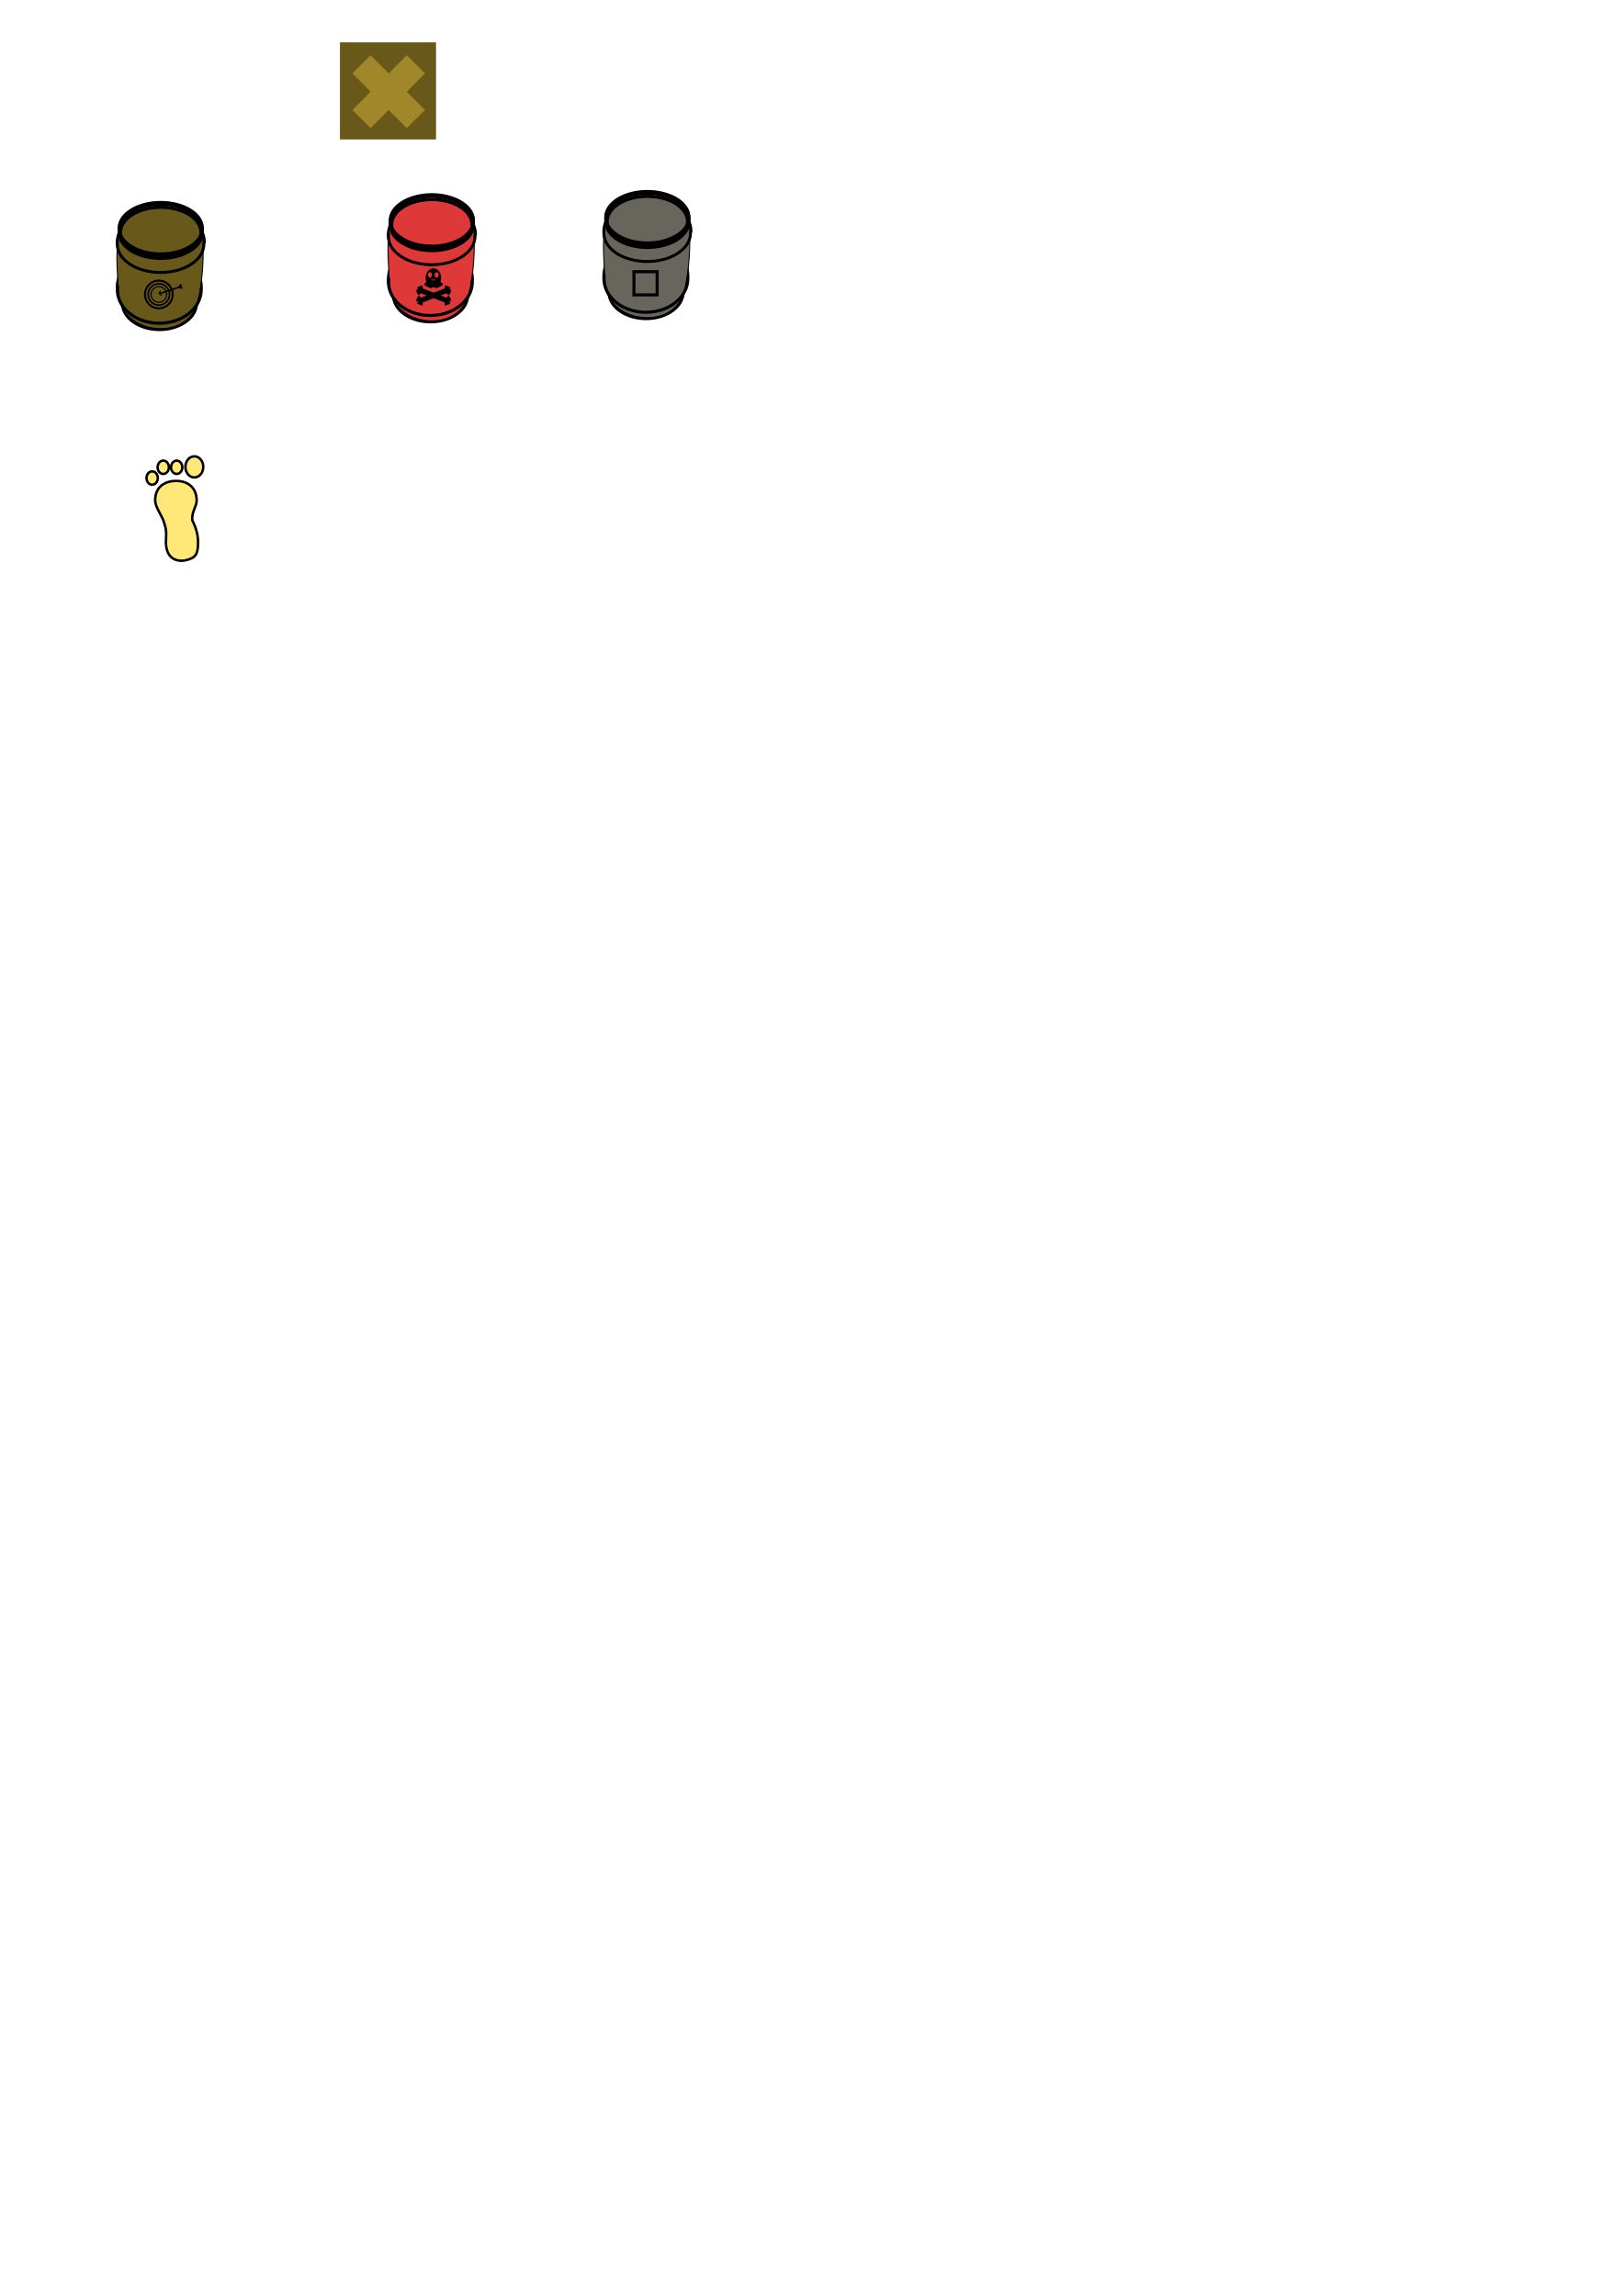
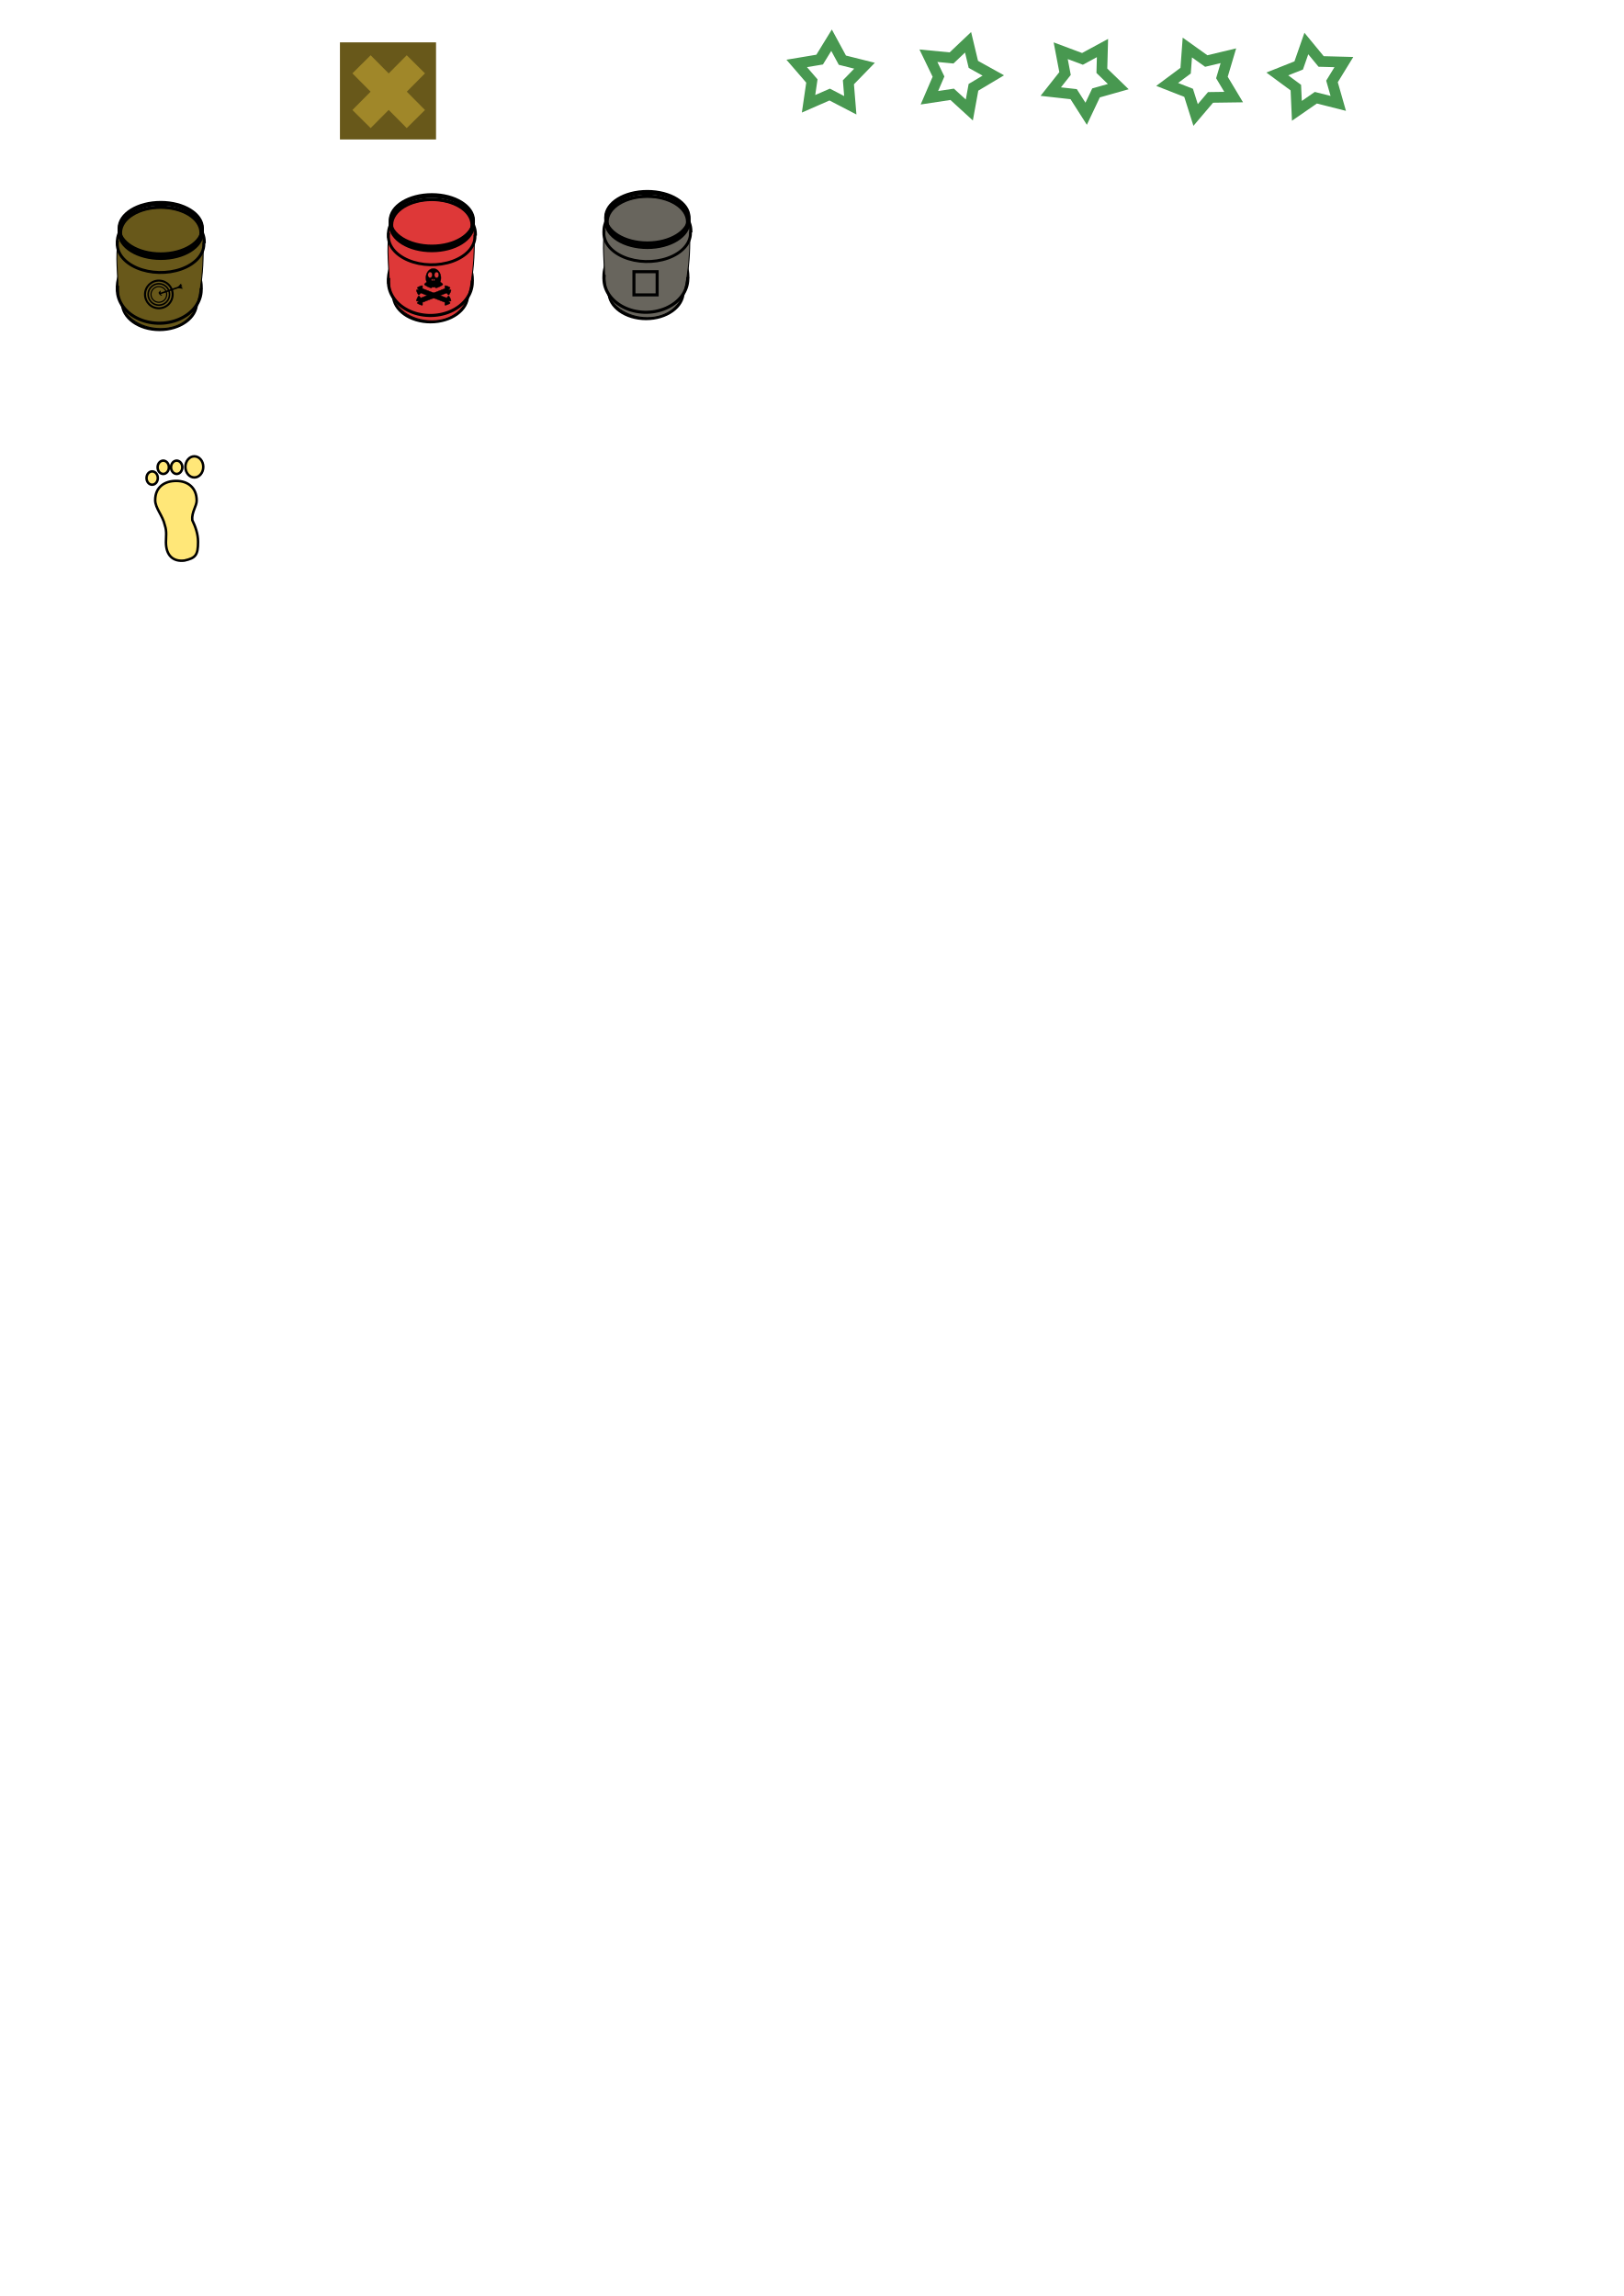
<svg xmlns="http://www.w3.org/2000/svg" width="210mm" height="297mm" viewBox="0 0 210 297" version="1.1" id="svg12677">
  <defs id="defs12671" />
  <g id="layer1">
    <path style="font-variation-settings:normal;opacity:1;vector-effect:none;fill:none;fill-opacity:1;stroke:#000000;stroke-width:0.391;stroke-linecap:square;stroke-linejoin:miter;stroke-miterlimit:4;stroke-dasharray:none;stroke-dashoffset:0;stroke-opacity:1;stop-color:#000000;stop-opacity:1" id="path13321" d="m 26.421,-31.28 a 5.621,3.983 0 0 1 -2.933,3.498 5.621,3.983 0 0 1 -5.738,-0.152 5.621,3.983 0 0 1 -2.555,-3.644" transform="scale(1,-1)" />
    <path style="font-variation-settings:normal;opacity:1;vector-effect:none;fill:none;fill-opacity:1;stroke:#000000;stroke-width:0.417;stroke-linecap:square;stroke-linejoin:miter;stroke-miterlimit:4;stroke-dasharray:none;stroke-dashoffset:0;stroke-opacity:1;stop-color:#000000;stop-opacity:1" id="path13319" d="m 26.016,-37.141 a 5.415,4.71 0 0 1 -2.825,4.136 5.415,4.71 0 0 1 -5.528,-0.18 5.415,4.71 0 0 1 -2.461,-4.309" transform="scale(1,-1)" />
    <ellipse style="font-variation-settings:normal;opacity:1;vector-effect:none;fill:none;fill-opacity:1;stroke:#000000;stroke-width:0.387;stroke-linecap:butt;stroke-linejoin:miter;stroke-miterlimit:4;stroke-dasharray:none;stroke-dashoffset:0;stroke-opacity:1;stop-color:#000000;stop-opacity:1" id="path13298" cx="20.622" cy="39.198" rx="4.803" ry="3.441" />
    <path id="path13240" style="font-variation-settings:normal;opacity:1;vector-effect:none;fill:#68581a;fill-opacity:1;stroke:#000000;stroke-width:0.126;stroke-linecap:butt;stroke-linejoin:miter;stroke-miterlimit:4;stroke-dasharray:none;stroke-dashoffset:0;stroke-opacity:1;stop-color:#000000;stop-opacity:1" d="m 18.806,29.964 -0.005,0.033 -3.177,0.026 H 15.387 c 0,0 -0.365,2.135 -0.247,4.328 0.109,2.02 0.146,3.961 0.306,4.268 0.328,2.218 2.622,3.886 5.344,3.886 2.688,-2.34e-4 4.494,-1.628 4.862,-3.813 0.069,-0.129 0.46,-2.215 0.575,-4.341 0.119,-2.194 -0.009,-4.328 -0.009,-4.328 h -0.237 l -3.177,-0.026 -0.005,-0.033 -1.996,0.017 z" />
    <ellipse style="fill:#000000;fill-opacity:1;stroke:#000000;stroke-width:0.032;stroke-miterlimit:4;stroke-dasharray:none;stroke-opacity:1;stop-color:#000000" id="ellipse13242" cx="20.79" cy="30.104" rx="5.383" ry="3.329" />
    <ellipse style="font-variation-settings:normal;opacity:1;vector-effect:none;fill:#68581a;fill-opacity:1;stroke:none;stroke-width:0.142;stroke-linecap:butt;stroke-linejoin:miter;stroke-miterlimit:4;stroke-dasharray:none;stroke-dashoffset:0;stroke-opacity:1;stop-color:#000000;stop-opacity:1" id="ellipse13267" cx="20.79" cy="30.104" rx="5" ry="3.092" />
    <ellipse style="fill:none;fill-opacity:1;stroke:#000000;stroke-width:0.387;stroke-miterlimit:4;stroke-dasharray:none;stroke-opacity:1;stop-color:#000000" id="ellipse13292" cx="20.79" cy="30.104" rx="5.383" ry="3.329" />
    <ellipse style="fill:none;fill-opacity:1;stroke:#000000;stroke-width:0.387;stroke-miterlimit:4;stroke-dasharray:none;stroke-opacity:1;stop-color:#000000" id="ellipse13294" cx="20.79" cy="29.749" rx="5.383" ry="3.329" />
    <ellipse style="fill:none;fill-opacity:1;stroke:#000000;stroke-width:0.387;stroke-miterlimit:4;stroke-dasharray:none;stroke-opacity:1;stop-color:#000000" id="ellipse13296" cx="20.79" cy="29.512" rx="5.383" ry="3.329" />
    <path style="font-variation-settings:normal;opacity:1;vector-effect:none;fill:none;fill-opacity:1;stroke:#000000;stroke-width:0.4;stroke-linecap:square;stroke-linejoin:miter;stroke-miterlimit:4;stroke-dasharray:none;stroke-dashoffset:0;stroke-opacity:1;stop-color:#000000;stop-opacity:1" id="path13317" d="m 26.022,37.485 a 5.421,4.327 0 0 1 -2.828,3.8 5.421,4.327 0 0 1 -5.534,-0.166 5.421,4.327 0 0 1 -2.464,-3.958" />
    <path style="font-variation-settings:normal;opacity:1;vector-effect:none;fill:none;fill-opacity:1;stroke:#000000;stroke-width:0.375;stroke-linecap:square;stroke-linejoin:miter;stroke-miterlimit:4;stroke-dasharray:none;stroke-dashoffset:0;stroke-opacity:1;stop-color:#000000;stop-opacity:1" id="path13323" d="m 26.37,31.58 a 5.602,3.67 0 0 1 -2.923,3.223 5.602,3.67 0 0 1 -5.718,-0.14 5.602,3.67 0 0 1 -2.546,-3.357" />
    <g id="g4672" transform="matrix(0.07490912,0,0,0.07490912,0.6633244,40.22817)">
      <g id="g4495-4" transform="translate(-0.5159247,-20.10833)">
        <circle style="font-variation-settings:normal;opacity:1;vector-effect:none;fill:#000000;fill-opacity:1;stroke:none;stroke-width:0.506;stroke-linecap:butt;stroke-linejoin:miter;stroke-miterlimit:4;stroke-dasharray:none;stroke-dashoffset:0;stroke-opacity:1;stop-color:#000000;stop-opacity:1" id="path4417-0" cx="265.906" cy="-8.467" r="25.628" />
        <circle style="font-variation-settings:normal;opacity:1;vector-effect:none;fill:#68581a;fill-opacity:1;stroke:none;stroke-width:0.438;stroke-linecap:butt;stroke-linejoin:miter;stroke-miterlimit:4;stroke-dasharray:none;stroke-dashoffset:0;stroke-opacity:1;stop-color:#000000;stop-opacity:1" id="circle4419-4" cx="265.906" cy="-8.467" r="22.189" />
        <circle style="font-variation-settings:normal;opacity:1;vector-effect:none;fill:#000000;fill-opacity:1;stroke:none;stroke-width:0.391;stroke-linecap:butt;stroke-linejoin:miter;stroke-miterlimit:4;stroke-dasharray:none;stroke-dashoffset:0;stroke-opacity:1;stop-color:#000000;stop-opacity:1" id="circle4421-6" cx="265.906" cy="-8.467" r="19.808" />
        <circle style="font-variation-settings:normal;opacity:1;vector-effect:none;fill:#68581a;fill-opacity:1;stroke:none;stroke-width:0.438;stroke-linecap:butt;stroke-linejoin:miter;stroke-miterlimit:4;stroke-dasharray:none;stroke-dashoffset:0;stroke-opacity:1;stop-color:#000000;stop-opacity:1" id="circle4423-7" cx="265.906" cy="-8.467" r="17.149" />
        <circle style="font-variation-settings:normal;opacity:1;vector-effect:none;fill:#000000;fill-opacity:1;stroke:none;stroke-width:0.287;stroke-linecap:butt;stroke-linejoin:miter;stroke-miterlimit:4;stroke-dasharray:none;stroke-dashoffset:0;stroke-opacity:1;stop-color:#000000;stop-opacity:1" id="circle4425-5" cx="265.906" cy="-8.467" r="14.516" />
        <circle style="font-variation-settings:normal;opacity:1;vector-effect:none;fill:#68581a;fill-opacity:1;stroke:none;stroke-width:0.438;stroke-linecap:butt;stroke-linejoin:miter;stroke-miterlimit:4;stroke-dasharray:none;stroke-dashoffset:0;stroke-opacity:1;stop-color:#000000;stop-opacity:1" id="circle4427-6" cx="265.906" cy="-8.467" r="12.568" />
      </g>
      <g id="g4487-1" transform="matrix(0.4103806,-0.1394762,0.1394762,0.4103806,150.7078,-13.33227)">
        <rect style="font-variation-settings:normal;opacity:1;vector-effect:none;fill:#000000;fill-opacity:1;stroke:none;stroke-width:0.35;stroke-linecap:butt;stroke-linejoin:miter;stroke-miterlimit:4;stroke-dasharray:none;stroke-dashoffset:0;stroke-opacity:1;stop-color:#000000;stop-opacity:1" id="rect4436-3" width="82.88" height="6.174" x="265.105" y="47.146" rx="0" ry="0" />
        <path id="path4434-61" style="fill:#000000;fill-opacity:1;stroke:none;stroke-width:0.265px;stroke-linecap:butt;stroke-linejoin:miter;stroke-opacity:1" d="m 273.579,39.158 -19.38,10.528 -2.052,0.501 0.564,0.306 -0.564,0.306 2.052,0.501 19.38,10.528 -3.7,-6.694 c -0.215,-0.509 -0.484,-4.641 -0.484,-4.641 l 0.484,-4.641 z" />
        <path id="rect4438-5" style="font-variation-settings:normal;opacity:1;vector-effect:none;fill:#000000;fill-opacity:1;stroke:none;stroke-width:1.323;stroke-linecap:butt;stroke-linejoin:miter;stroke-miterlimit:4;stroke-dasharray:none;stroke-dashoffset:0;stroke-opacity:1;stop-color:#000000;stop-opacity:1" d="m 1034,148 -73.246,39.789 -7.754,1.895 2.133,1.158 -0.141,0.076 h 63.201 c -2e-4,-0.002 -0.01,-0.076 -0.01,-0.076 l 1.83,-17.541 z" transform="scale(0.2645833)" />
        <path id="path4429-0" style="font-variation-settings:normal;opacity:1;vector-effect:none;fill:#000000;fill-opacity:1;stroke:none;stroke-width:0.265px;stroke-linecap:butt;stroke-linejoin:miter;stroke-miterlimit:4;stroke-dasharray:none;stroke-dashoffset:0;stroke-opacity:1;stop-color:#000000;stop-opacity:1" d="m 360.098,39.423 -19.38,10.528 -2.052,0.501 0.564,0.306 -0.564,0.306 2.052,0.501 19.38,10.528 -3.7,-6.694 6.081,1.486 -6.565,-6.127 6.565,-6.127 -6.081,1.486 z" />
        <path id="path4460-6" style="font-variation-settings:normal;opacity:1;vector-effect:none;fill:#000000;fill-opacity:1;stroke:none;stroke-width:1.323;stroke-linecap:butt;stroke-linejoin:miter;stroke-miterlimit:4;stroke-dasharray:none;stroke-dashoffset:0;stroke-opacity:1;stop-color:#000000;stop-opacity:1" d="m 1361,149 -73.246,39.789 -2.926,0.715 h 62.865 L 1370,168.684 l -22.982,5.617 z" transform="scale(0.2645833)" />
      </g>
      <path id="path4509-3" style="font-variation-settings:normal;opacity:1;vector-effect:none;fill:#68581a;fill-opacity:1;stroke:none;stroke-width:0.438;stroke-linecap:butt;stroke-linejoin:miter;stroke-miterlimit:4;stroke-dasharray:none;stroke-dashoffset:0;stroke-opacity:1;stop-color:#000000;stop-opacity:1" d="m 264.879,-39.813 a 11.132,11.132 0 0 0 -9.458,11.005 11.132,11.132 0 0 0 11.132,11.132 11.132,11.132 0 0 0 10.28,-6.862 11.132,11.132 0 0 1 -1.674,0.127 11.132,11.132 0 0 1 -11.132,-11.132 11.132,11.132 0 0 1 0.852,-4.27 z" />
    </g>
    <path style="font-variation-settings:normal;vector-effect:none;fill:none;fill-opacity:1;stroke:#000000;stroke-width:0.391;stroke-linecap:square;stroke-linejoin:miter;stroke-miterlimit:4;stroke-dasharray:none;stroke-dashoffset:0;stroke-opacity:1;stop-color:#000000" id="path13321-6" transform="scale(1,-1)" d="m 61.483,-30.278 a 5.621,3.983 0 0 1 -2.933,3.498 5.621,3.983 0 0 1 -5.738,-0.152 5.621,3.983 0 0 1 -2.555,-3.644" />
    <path style="font-variation-settings:normal;vector-effect:none;fill:none;fill-opacity:1;stroke:#000000;stroke-width:0.417;stroke-linecap:square;stroke-linejoin:miter;stroke-miterlimit:4;stroke-dasharray:none;stroke-dashoffset:0;stroke-opacity:1;stop-color:#000000" id="path13319-6" transform="scale(1,-1)" d="m 61.078,-36.139 a 5.415,4.71 0 0 1 -2.825,4.136 5.415,4.71 0 0 1 -5.528,-0.18 5.415,4.71 0 0 1 -2.461,-4.309" />
    <ellipse style="font-variation-settings:normal;vector-effect:none;fill:none;fill-opacity:1;stroke:#000000;stroke-width:0.387;stroke-linecap:butt;stroke-linejoin:miter;stroke-miterlimit:4;stroke-dasharray:none;stroke-dashoffset:0;stroke-opacity:1;stop-color:#000000" id="path13298-7" cx="55.684" cy="38.196" rx="4.803" ry="3.441" />
    <path id="path13240-1" style="font-variation-settings:normal;vector-effect:none;fill:#de3838;fill-opacity:1;stroke:#000000;stroke-width:0.126;stroke-linecap:butt;stroke-linejoin:miter;stroke-miterlimit:4;stroke-dasharray:none;stroke-dashoffset:0;stroke-opacity:1;stop-color:#000000" d="m 53.868,28.962 -0.005,0.033 -3.177,0.026 H 50.449 c 0,0 -0.365,2.135 -0.247,4.328 0.109,2.02 0.146,3.961 0.306,4.268 0.328,2.218 2.622,3.886 5.344,3.886 2.688,-2.34e-4 4.494,-1.628 4.862,-3.813 0.069,-0.129 0.46,-2.215 0.575,-4.341 0.119,-2.194 -0.009,-4.328 -0.009,-4.328 h -0.237 l -3.177,-0.026 -0.005,-0.033 -1.996,0.017 z" />
    <ellipse style="fill:#000000;fill-opacity:1;stroke:#000000;stroke-width:0.032;stroke-miterlimit:4;stroke-dasharray:none;stroke-opacity:1;stop-color:#000000" id="ellipse13242-5" cx="55.852" cy="29.102" rx="5.383" ry="3.329" />
    <ellipse style="font-variation-settings:normal;vector-effect:none;fill:#de3838;fill-opacity:1;stroke:none;stroke-width:0.142;stroke-linecap:butt;stroke-linejoin:miter;stroke-miterlimit:4;stroke-dasharray:none;stroke-dashoffset:0;stroke-opacity:1;stop-color:#000000" id="ellipse13267-3" cx="55.852" cy="29.102" rx="5" ry="3.092" />
    <ellipse style="fill:none;fill-opacity:1;stroke:#000000;stroke-width:0.387;stroke-miterlimit:4;stroke-dasharray:none;stroke-opacity:1;stop-color:#000000" id="ellipse13292-3" cx="55.852" cy="29.102" rx="5.383" ry="3.329" />
    <ellipse style="fill:none;fill-opacity:1;stroke:#000000;stroke-width:0.387;stroke-miterlimit:4;stroke-dasharray:none;stroke-opacity:1;stop-color:#000000" id="ellipse13294-8" cx="55.852" cy="28.747" rx="5.383" ry="3.329" />
    <ellipse style="fill:none;fill-opacity:1;stroke:#000000;stroke-width:0.387;stroke-miterlimit:4;stroke-dasharray:none;stroke-opacity:1;stop-color:#000000" id="ellipse13296-9" cx="55.852" cy="28.509" rx="5.383" ry="3.329" />
    <path style="font-variation-settings:normal;vector-effect:none;fill:none;fill-opacity:1;stroke:#000000;stroke-width:0.4;stroke-linecap:square;stroke-linejoin:miter;stroke-miterlimit:4;stroke-dasharray:none;stroke-dashoffset:0;stroke-opacity:1;stop-color:#000000" id="path13317-9" d="m 61.084,36.483 a 5.421,4.327 0 0 1 -2.828,3.8 5.421,4.327 0 0 1 -5.534,-0.166 5.421,4.327 0 0 1 -2.464,-3.958" />
    <path style="font-variation-settings:normal;vector-effect:none;fill:none;fill-opacity:1;stroke:#000000;stroke-width:0.375;stroke-linecap:square;stroke-linejoin:miter;stroke-miterlimit:4;stroke-dasharray:none;stroke-dashoffset:0;stroke-opacity:1;stop-color:#000000" id="path13323-5" d="m 61.433,30.578 a 5.602,3.67 0 0 1 -2.923,3.223 5.602,3.67 0 0 1 -5.718,-0.14 5.602,3.67 0 0 1 -2.546,-3.357" />
    <g id="g14447" transform="matrix(0.2878451,0,0,0.2878451,36.34678,33.11594)">
      <g id="g3052-1" transform="matrix(0.1912989,0,0,0.1912989,90.87617,-19.10009)" style="fill:#000000;fill-opacity:1">
        <path transform="matrix(0.2645833,0,0,0.2645833,0,106.2354)" id="path2394-6" d="M -442.857,86.715 A 67.143,83.571 0 0 0 -510,170.285 a 67.143,83.571 0 0 0 7.107,37.359 c -11.317,8.241 -20.57,16.68 -20.311,20.318 0.613,8.597 57.455,36.225 64.594,31.396 1.231,-0.833 2.107,-3.423 2.689,-7.115 a 67.143,83.571 0 0 0 13.062,1.613 67.143,83.571 0 0 0 16.379,-2.604 c 0.576,4.237 1.507,7.198 2.848,8.105 7.139,4.829 63.981,-22.8 64.594,-31.396 0.28,-3.931 -10.536,-13.461 -23.078,-22.297 a 67.143,83.571 0 0 0 6.4,-35.381 67.143,83.571 0 0 0 -67.143,-83.57 z M -472.5,117.428 a 19.643,26.429 0 0 1 19.643,26.43 A 19.643,26.429 0 0 1 -472.5,170.285 19.643,26.429 0 0 1 -492.143,143.857 19.643,26.429 0 0 1 -472.5,117.428 Z m 58,0 a 19.643,26.429 0 0 1 19.643,26.43 A 19.643,26.429 0 0 1 -414.5,170.285 19.643,26.429 0 0 1 -434.143,143.857 19.643,26.429 0 0 1 -414.5,117.428 Z m -34.576,60.637 c 0.174,-0.013 0.316,0.012 0.42,0.078 1.661,1.056 2.476,18.349 0.926,19.65 -1.55,1.302 -13.731,-6.445 -13.842,-8.803 -0.104,-2.211 9.879,-10.739 12.496,-10.926 z m 7.451,0 c 2.617,0.187 12.6,8.715 12.496,10.926 -0.111,2.358 -12.294,10.104 -13.844,8.803 -1.55,-1.302 -0.733,-18.594 0.928,-19.65 0.104,-0.066 0.245,-0.091 0.42,-0.078 z" style="opacity:1;vector-effect:none;fill:#000000;fill-opacity:1;stroke:#000000;stroke-width:2.888;stroke-linecap:round;stroke-linejoin:round;stroke-miterlimit:4;stroke-dasharray:none;stroke-dashoffset:0;stroke-opacity:1" />
      </g>
      <path style="vector-effect:none;fill:#000000;fill-opacity:1;stroke:#000000;stroke-width:0.182;stroke-linecap:round;stroke-linejoin:round;stroke-miterlimit:4;stroke-dasharray:none;stroke-dashoffset:0;stroke-opacity:1" d="m 61.848,17.935 c -0.324,0.142 -1.177,2.014 -1.01,2.249 0.083,0.118 0.637,0.131 1.201,0.083 -0.448,0.345 -0.848,0.729 -0.83,0.872 0.037,0.296 2.054,1.143 2.291,0.963 0.12,-0.091 0.109,-0.689 0.034,-1.273 l 10.901,-4.236 c 0.339,0.482 0.735,0.93 0.885,0.916 0.297,-0.027 1.212,-2.014 1.04,-2.258 -0.074,-0.105 -0.524,-0.127 -1.021,-0.097 l -0.038,-0.098 c 0.387,-0.313 0.704,-0.633 0.688,-0.76 -0.037,-0.296 -2.054,-1.144 -2.291,-0.963 -0.121,0.092 -0.109,0.702 -0.031,1.293 l -10.892,4.233 c -0.342,-0.488 -0.745,-0.947 -0.896,-0.933 -0.009,9.27e-4 -0.019,0.004 -0.03,0.008 z" id="rect3092" />
      <path style="vector-effect:none;fill:#000000;fill-opacity:1;stroke:#000000;stroke-width:0.182;stroke-linecap:round;stroke-linejoin:round;stroke-miterlimit:4;stroke-dasharray:none;stroke-dashoffset:0;stroke-opacity:1" d="m 75.35,17.935 c 0.324,0.142 1.177,2.014 1.01,2.249 -0.083,0.118 -0.637,0.131 -1.201,0.083 0.448,0.345 0.848,0.729 0.83,0.872 -0.037,0.296 -2.054,1.143 -2.291,0.963 -0.12,-0.091 -0.109,-0.689 -0.034,-1.273 L 62.763,16.593 c -0.339,0.482 -0.735,0.93 -0.885,0.916 -0.297,-0.027 -1.212,-2.014 -1.04,-2.258 0.074,-0.105 0.524,-0.127 1.021,-0.097 l 0.038,-0.098 c -0.387,-0.313 -0.704,-0.633 -0.688,-0.76 0.037,-0.296 2.054,-1.144 2.291,-0.963 0.121,0.092 0.109,0.702 0.031,1.293 l 10.892,4.233 c 0.342,-0.488 0.745,-0.947 0.896,-0.933 0.009,9.27e-4 0.019,0.004 0.03,0.008 z" id="path14441" />
    </g>
    <rect style="fill:#82c4ae;fill-opacity:1;stroke-width:0.036;stop-color:#000000" id="rect15022" width="9.024" height="12.316" x="-17.141" y="23.347" rx="0" ry="0" />
    <path id="rect15024" style="font-variation-settings:normal;vector-effect:none;fill:#aec4bd;fill-opacity:1;stroke-width:0.037;stroke-linecap:butt;stroke-linejoin:miter;stroke-miterlimit:4;stroke-dasharray:none;stroke-dashoffset:0;stroke-opacity:1;stop-color:#000000" d="m -17.141,35.663 h 9.024 l -0.898,0.992 h -7.182 z" />
    <path id="path15027" style="font-variation-settings:normal;vector-effect:none;fill:#94e0c7;fill-opacity:1;stroke-width:0.037;stroke-linecap:butt;stroke-linejoin:miter;stroke-miterlimit:4;stroke-dasharray:none;stroke-dashoffset:0;stroke-opacity:1;stop-color:#000000" d="m -8.116,23.397 h -9.024 l 0.898,-1.521 h 7.182 z" />
    <path id="path13240-9" style="font-variation-settings:normal;vector-effect:none;fill:#82c4ae;fill-opacity:1;stroke:#000000;stroke-width:0.1;stroke-linecap:butt;stroke-linejoin:miter;stroke-miterlimit:4;stroke-dasharray:none;stroke-dashoffset:0;stroke-opacity:1;stop-color:#000000" d="m -11.559,-6.391 -0.004,0.031 -2.112,0.025 h -0.017 -0.14 -5.16e-4 c 0,0 -0.052,1.291 -0.035,2.867 5e-5,0.004 -5.1e-5,0.008 0,0.012 -0.004,0.283 -0.003,0.575 0.003,0.869 0.002,0.12 0.003,0.24 0.008,0.362 0.036,0.959 0.061,2.176 0.089,3.19 0.029,1.014 0.061,1.824 0.114,1.97 0.008,0.065 0.024,0.133 0.046,0.202 0.381,1.555 1.931,2.367 3.384,2.381 1.68e-4,1.4e-5 3.48e-4,-1.3e-5 5.16e-4,0 0.021,-4.7e-5 0.041,-0.003 0.061,-0.003 0.021,4.15e-4 0.041,0.003 0.062,0.003 1.452,-0.014 3.003,-0.826 3.384,-2.381 0.022,-0.069 0.038,-0.137 0.046,-0.202 0.013,-0.036 0.025,-0.114 0.036,-0.226 0.033,-0.337 0.057,-0.983 0.078,-1.743 0.029,-1.014 0.053,-2.23 0.089,-3.19 0.008,-0.21 0.012,-0.418 0.013,-0.623 1.4e-5,-0.002 -1.2e-5,-0.004 0,-0.005 3e-6,-3.65e-4 -2e-6,-7.16e-4 0,-0.001 0.002,-0.208 3.43e-4,-0.412 -0.003,-0.614 0.004,-0.379 0.004,-0.74 0.002,-1.072 -6.7e-5,-0.01 7.2e-5,-0.023 0,-0.033 -0.007,-1.032 -0.037,-1.762 -0.037,-1.762 h -0.14 -0.018 l -2.112,-0.025 -0.004,-0.031 h -5.15e-4 l -0.07,5.43e-4 -0.07,5.39e-4 v -0.001 h -5.16e-4 l -1.257,0.015 -1.257,-0.015 h -5.17e-4 v 0.001 l -0.139,-0.001 z" />
    <path id="ellipse13267-5" style="font-variation-settings:normal;vector-effect:none;fill:#94e0c7;fill-opacity:1;stroke:#000000;stroke-width:0.091;stroke-linecap:butt;stroke-linejoin:miter;stroke-miterlimit:4;stroke-dasharray:none;stroke-dashoffset:0;stroke-opacity:1;stop-color:#000000" d="m -10.284,-7.979 c -0.689,0.004 -1.362,0.098 -1.942,0.269 l -1.238,0.236 c 0.013,0.042 -0.471,1.102 -0.459,1.193 4.23e-4,0.937 1.653,1.697 3.692,1.697 2.038,-1.198e-4 3.691,-0.76 3.691,-1.697 6.59e-5,-0.006 6.59e-5,-0.012 0,-0.018 l 0.067,-0.033 -0.087,-0.128 c 0.065,0.091 -0.436,-1.063 -0.491,-1.112 l -0.39,0.153 -0.52,-0.202 c -0.649,-0.233 -1.448,-0.359 -2.27,-0.359 -0.018,-5.77e-5 -0.035,-5.77e-5 -0.053,10e-8 z" />
    <path id="ellipse15324" style="font-variation-settings:normal;vector-effect:none;fill:#aec4bd;fill-opacity:1;stroke:#000000;stroke-width:0.086;stroke-linecap:butt;stroke-linejoin:miter;stroke-miterlimit:4;stroke-dasharray:none;stroke-dashoffset:0;stroke-opacity:1;stop-color:#000000" d="m -13.447,3.583 a 3.412,1.64 0 0 0 -0.125,0.439 3.412,1.64 0 0 0 3.412,1.64 3.412,1.64 0 0 0 3.412,-1.64 3.412,1.64 0 0 0 -0.125,-0.439 3.412,1.64 0 0 1 -3.287,1.201 3.412,1.64 0 0 1 -3.287,-1.201 z" />
    <g id="g15367" transform="translate(-17.29241,-13.94732)">
      <ellipse style="font-variation-settings:normal;vector-effect:none;fill:#d4e0dc;fill-opacity:1;stroke:#94a7a1;stroke-width:0.085;stroke-linecap:butt;stroke-linejoin:miter;stroke-miterlimit:4;stroke-dasharray:none;stroke-dashoffset:0;stroke-opacity:1;stop-color:#000000" id="ellipse15349" cx="7.061" cy="6.608" rx="3.222" ry="1.7" />
      <path id="path15351" style="font-variation-settings:normal;opacity:1;vector-effect:none;fill:#d4e0dc;fill-opacity:1;stroke:#94a7a1;stroke-width:0.048;stroke-linecap:butt;stroke-linejoin:miter;stroke-miterlimit:4;stroke-dasharray:none;stroke-dashoffset:0;stroke-opacity:1;stop-color:#000000;stop-opacity:1" d="m 4.824,5.723 a 1.882,0.533 8.841 0 0 0.528,0.821 1.882,0.533 8.841 0 0 2.579,0.215 1.882,0.533 8.841 0 0 -0.528,-0.821 1.882,0.533 8.841 0 0 -2.579,-0.215 z m 0.404,0.146 a 0.722,0.227 0 0 1 1.02,0.01 0.722,0.227 0 0 1 -0.031,0.32 0.722,0.227 0 0 1 -1.02,-0.01 0.722,0.227 0 0 1 0.031,-0.32 z m 1.292,0.431 a 0.722,0.227 0 0 1 1.02,0.01 0.722,0.227 0 0 1 -0.031,0.32 0.722,0.227 0 0 1 -1.02,-0.01 0.722,0.227 0 0 1 0.031,-0.32 z" />
      <ellipse style="font-variation-settings:normal;opacity:1;vector-effect:none;fill:#d4e0dc;fill-opacity:1;stroke:#94a7a1;stroke-width:0.082;stroke-linecap:butt;stroke-linejoin:miter;stroke-miterlimit:4;stroke-dasharray:none;stroke-dashoffset:0;stroke-opacity:1;stop-color:#000000;stop-opacity:1" id="path15359" cx="9.64" cy="10.789" rx="0.961" ry="0.518" transform="matrix(0.9250342,-0.3798838,0,1,0,0)" />
    </g>
    <path style="font-variation-settings:normal;opacity:1;vector-effect:none;fill:none;fill-opacity:1;stroke:#000000;stroke-width:0.391;stroke-linecap:square;stroke-linejoin:miter;stroke-miterlimit:4;stroke-dasharray:none;stroke-dashoffset:0;stroke-opacity:1;stop-color:#000000;stop-opacity:1" id="path16040" d="m 89.354,-29.863 a 5.621,3.983 0 0 1 -2.933,3.498 5.621,3.983 0 0 1 -5.738,-0.152 5.621,3.983 0 0 1 -2.555,-3.644" transform="scale(1,-1)" />
    <path style="font-variation-settings:normal;opacity:1;vector-effect:none;fill:none;fill-opacity:1;stroke:#000000;stroke-width:0.417;stroke-linecap:square;stroke-linejoin:miter;stroke-miterlimit:4;stroke-dasharray:none;stroke-dashoffset:0;stroke-opacity:1;stop-color:#000000;stop-opacity:1" id="path16042" d="m 88.949,-35.724 a 5.415,4.71 0 0 1 -2.825,4.136 5.415,4.71 0 0 1 -5.528,-0.18 5.415,4.71 0 0 1 -2.461,-4.309" transform="scale(1,-1)" />
    <ellipse style="font-variation-settings:normal;opacity:1;vector-effect:none;fill:none;fill-opacity:1;stroke:#000000;stroke-width:0.387;stroke-linecap:butt;stroke-linejoin:miter;stroke-miterlimit:4;stroke-dasharray:none;stroke-dashoffset:0;stroke-opacity:1;stop-color:#000000;stop-opacity:1" id="ellipse16044" cx="83.555" cy="37.78" rx="4.803" ry="3.441" />
    <path id="path16046" style="font-variation-settings:normal;opacity:1;vector-effect:none;fill:#68655d;fill-opacity:1;stroke:#000000;stroke-width:0.126;stroke-linecap:butt;stroke-linejoin:miter;stroke-miterlimit:4;stroke-dasharray:none;stroke-dashoffset:0;stroke-opacity:1;stop-color:#000000;stop-opacity:1" d="m 81.739,28.547 -0.005,0.033 -3.177,0.026 h -0.237 c 0,0 -0.365,2.135 -0.247,4.328 0.109,2.02 0.146,3.961 0.306,4.268 0.328,2.218 2.622,3.886 5.344,3.886 2.688,-2.34e-4 4.494,-1.628 4.862,-3.813 0.069,-0.129 0.46,-2.215 0.575,-4.341 0.119,-2.194 -0.009,-4.328 -0.009,-4.328 h -0.237 l -3.177,-0.026 -0.005,-0.033 -1.996,0.017 z" />
    <ellipse style="fill:#000000;fill-opacity:1;stroke:#000000;stroke-width:0.032;stroke-miterlimit:4;stroke-dasharray:none;stroke-opacity:1;stop-color:#000000" id="ellipse16048" cx="83.723" cy="28.687" rx="5.383" ry="3.329" />
    <ellipse style="font-variation-settings:normal;opacity:1;vector-effect:none;fill:#68655d;fill-opacity:1;stroke:none;stroke-width:0.142;stroke-linecap:butt;stroke-linejoin:miter;stroke-miterlimit:4;stroke-dasharray:none;stroke-dashoffset:0;stroke-opacity:1;stop-color:#000000;stop-opacity:1" id="ellipse16050" cx="83.723" cy="28.687" rx="5" ry="3.092" />
    <ellipse style="fill:none;fill-opacity:1;stroke:#000000;stroke-width:0.387;stroke-miterlimit:4;stroke-dasharray:none;stroke-opacity:1;stop-color:#000000" id="ellipse16052" cx="83.723" cy="28.687" rx="5.383" ry="3.329" />
    <ellipse style="fill:none;fill-opacity:1;stroke:#000000;stroke-width:0.387;stroke-miterlimit:4;stroke-dasharray:none;stroke-opacity:1;stop-color:#000000" id="ellipse16054" cx="83.723" cy="28.331" rx="5.383" ry="3.329" />
    <ellipse style="fill:none;fill-opacity:1;stroke:#000000;stroke-width:0.387;stroke-miterlimit:4;stroke-dasharray:none;stroke-opacity:1;stop-color:#000000" id="ellipse16056" cx="83.723" cy="28.094" rx="5.383" ry="3.329" />
    <path style="font-variation-settings:normal;opacity:1;vector-effect:none;fill:none;fill-opacity:1;stroke:#000000;stroke-width:0.4;stroke-linecap:square;stroke-linejoin:miter;stroke-miterlimit:4;stroke-dasharray:none;stroke-dashoffset:0;stroke-opacity:1;stop-color:#000000;stop-opacity:1" id="path16058" d="M 88.955,36.067 A 5.421,4.327 0 0 1 86.126,39.867 5.421,4.327 0 0 1 80.593,39.702 5.421,4.327 0 0 1 78.129,35.743" />
    <path style="font-variation-settings:normal;opacity:1;vector-effect:none;fill:none;fill-opacity:1;stroke:#000000;stroke-width:0.375;stroke-linecap:square;stroke-linejoin:miter;stroke-miterlimit:4;stroke-dasharray:none;stroke-dashoffset:0;stroke-opacity:1;stop-color:#000000;stop-opacity:1" id="path16060" d="m 89.303,30.163 a 5.602,3.67 0 0 1 -2.923,3.223 5.602,3.67 0 0 1 -5.718,-0.14 5.602,3.67 0 0 1 -2.546,-3.357" />
    <rect style="font-variation-settings:normal;opacity:1;vector-effect:none;fill:#68655d;fill-opacity:1;stroke:#000000;stroke-width:0.394;stroke-linecap:butt;stroke-linejoin:miter;stroke-miterlimit:4;stroke-dasharray:none;stroke-dashoffset:0;stroke-opacity:1;stop-color:#000000;stop-opacity:1" id="rect16092" width="3" height="3" x="81.99" y="35.146" />
    <path style="fill:none;stroke:#aec4bd;stroke-width:0.265;stroke-linecap:round;stroke-linejoin:miter;stroke-miterlimit:4;stroke-dasharray:none;stroke-opacity:1" d="M -9.061,22.127 H -16.243" id="path15052" />
    <path id="rect2397" style="fill:none;fill-opacity:1;stroke-width:0.892;stop-color:#000000;stroke:#233aff;stroke-opacity:1;stroke-miterlimit:4;stroke-dasharray:none" d="M -61.391 82.682 L -64.67 88.24 L -64.783 88.24 L -64.783 88.432 L -64.783 134.789 L -61.211 138.539 L -34.068 138.539 L -30.676 134.789 L -30.676 88.432 L -30.676 88.24 L -30.795 88.24 L -34.248 82.682 L -61.391 82.682 z " transform="scale(0.2645833)" />
    <g id="g8343" style="fill:#ffe778;fill-opacity:1;stroke:#000000;stroke-width:0.6;stroke-miterlimit:4;stroke-dasharray:none;stroke-opacity:1" transform="matrix(0.5341721,0,0,0.5341721,14.89189,15.87072)">
      <path id="path5906" style="font-variation-settings:normal;opacity:1;vector-effect:none;fill:#ffe778;fill-opacity:1;stroke:#000000;stroke-width:2.268;stroke-linecap:butt;stroke-linejoin:miter;stroke-miterlimit:4;stroke-dasharray:none;stroke-dashoffset:0;stroke-opacity:1;stop-color:#000000;stop-opacity:1" d="m 55.879,327.857 c -10.348,-4e-5 -19.241,5.368 -19.241,17.597 6.48e-4,7.394 6.912,14.047 8.831,22.954 1.929,5.678 1.01,10.517 1.01,15.502 1.29e-4,12.229 6.621,18.102 16.969,16.839 10.095,-2.273 12.423,-4.863 12.423,-17.092 -2.12e-4,-7.394 -2.365,-13.794 -5.294,-19.923 -0.667,-7.446 4.039,-12.79 4.039,-17.775 -1.29e-4,-12.229 -8.389,-18.102 -18.736,-18.102 z" transform="scale(0.2645833)" />
      <ellipse style="font-variation-settings:normal;opacity:1;vector-effect:none;fill:#ffe778;fill-opacity:1;stroke:#000000;stroke-width:0.6;stroke-linecap:butt;stroke-linejoin:miter;stroke-miterlimit:4;stroke-dasharray:none;stroke-dashoffset:0;stroke-opacity:1;stop-color:#000000;stop-opacity:1" id="ellipse5910" cx="8.964" cy="86.055" rx="1.367" ry="1.615" />
      <ellipse style="font-variation-settings:normal;opacity:1;vector-effect:none;fill:#ffe778;fill-opacity:1;stroke:#000000;stroke-width:0.6;stroke-linecap:butt;stroke-linejoin:miter;stroke-miterlimit:4;stroke-dasharray:none;stroke-dashoffset:0;stroke-opacity:1;stop-color:#000000;stop-opacity:1" id="ellipse5912" cx="11.647" cy="83.447" rx="1.367" ry="1.615" />
      <ellipse style="font-variation-settings:normal;opacity:1;vector-effect:none;fill:#ffe778;fill-opacity:1;stroke:#000000;stroke-width:0.6;stroke-linecap:butt;stroke-linejoin:miter;stroke-miterlimit:4;stroke-dasharray:none;stroke-dashoffset:0;stroke-opacity:1;stop-color:#000000;stop-opacity:1" id="ellipse5914" cx="14.898" cy="83.447" rx="1.367" ry="1.615" />
      <ellipse style="font-variation-settings:normal;opacity:1;vector-effect:none;fill:#ffe778;fill-opacity:1;stroke:#000000;stroke-width:0.6;stroke-linecap:butt;stroke-linejoin:miter;stroke-miterlimit:4;stroke-dasharray:none;stroke-dashoffset:0;stroke-opacity:1;stop-color:#000000;stop-opacity:1" id="ellipse5916" cx="19.175" cy="83.352" rx="2.166" ry="2.56" />
    </g>
    <path style="font-variation-settings:normal;opacity:1;vector-effect:none;fill:#ff1f1f;fill-opacity:1;stroke:none;stroke-width:0.324;stroke-linecap:butt;stroke-linejoin:miter;stroke-miterlimit:4;stroke-dasharray:none;stroke-dashoffset:0;stroke-opacity:1;stop-color:#000000;stop-opacity:1" id="path8345" d="m -27.142,41.75 -3.265,-1.546 -1.99,2.969 -0.791,-3.446 -3.59,0.138 2.228,-2.774 -2.366,-2.61 3.564,-0.044 0.581,-3.477 2.174,2.75 3.139,-1.762 -0.79,3.476 3.273,1.438 -3.221,1.495 z" transform="translate(-26.5298,31.41493)" />
    <path style="font-variation-settings:normal;opacity:1;vector-effect:none;fill:#fbff1d;fill-opacity:1;stroke:none;stroke-width:0.251;stroke-linecap:butt;stroke-linejoin:miter;stroke-miterlimit:4;stroke-dasharray:none;stroke-dashoffset:0;stroke-opacity:1;stop-color:#000000;stop-opacity:1" id="path8347" d="m -21.023,32.28 -2.424,-1.113 -1.633,2.208 -0.655,-2.705 -2.714,0.177 1.683,-2.177 -1.776,-2.073 2.737,0.04 0.441,-2.716 1.7,2.094 2.395,-1.293 -0.589,2.675 2.57,1.077 -2.454,1.229 z" transform="translate(-33.61825,39.80863)" />
    <rect style="fill:#68581a;stroke-width:0.142;stop-color:#000000;font-variation-settings:normal;opacity:1;vector-effect:none;fill-opacity:1;stroke:none;stroke-linecap:butt;stroke-linejoin:miter;stroke-miterlimit:4;stroke-dasharray:none;stroke-dashoffset:0;stroke-opacity:1;stop-opacity:1" id="rect912" width="12.428" height="12.562" x="43.966" y="5.479" rx="0" ry="0" />
    <rect style="font-variation-settings:normal;opacity:1;vector-effect:none;fill:#a08729;fill-opacity:1;stroke:none;stroke-width:0.157;stroke-linecap:butt;stroke-linejoin:miter;stroke-miterlimit:4;stroke-dasharray:none;stroke-dashoffset:0;stroke-opacity:1;stop-color:#000000;stop-opacity:1" id="rect931" width="9.975" height="3.325" x="38.839" y="-28.994" transform="rotate(45.22208)" />
    <rect style="font-variation-settings:normal;opacity:1;vector-effect:none;fill:#a08729;fill-opacity:1;stroke:none;stroke-width:0.157;stroke-linecap:butt;stroke-linejoin:miter;stroke-miterlimit:4;stroke-dasharray:none;stroke-dashoffset:0;stroke-opacity:1;stop-color:#000000;stop-opacity:1" id="rect933" width="9.975" height="3.325" x="-31.978" y="42.375" transform="matrix(-0.7043607,0.7098422,0.7098422,0.7043607,0,0)" />
+     <path style="font-variation-settings:normal;opacity:1;vector-effect:none;fill:none;fill-opacity:1;stroke:#489850;stroke-width:1.385;stroke-linecap:butt;stroke-linejoin:miter;stroke-miterlimit:4;stroke-dasharray:none;stroke-dashoffset:0;stroke-opacity:1;stop-color:#000000;stop-opacity:1" id="path2740" d="m 62.735,8.488 1.4,2.583 2.864,0.718 -2.084,2.143 0.243,2.973 -2.668,-1.386 -2.73,1.193 0.43,-2.947 -1.961,-2.273 2.966,-0.496 z" transform="translate(44.81348,-3.28716)" />
+     <path style="font-variation-settings:normal;opacity:1;vector-effect:none;fill:none;fill-opacity:1;stroke:#489850;stroke-width:1.385;stroke-linecap:butt;stroke-linejoin:miter;stroke-miterlimit:4;stroke-dasharray:none;stroke-dashoffset:0;stroke-opacity:1;stop-color:#000000;stop-opacity:1" id="path2742" d="m 62.735,8.488 1.4,2.583 2.864,0.718 -2.084,2.143 0.243,2.973 -2.668,-1.386 -2.73,1.193 0.43,-2.947 -1.961,-2.273 2.966,-0.496 z" transform="rotate(15,105.4284,244.2314)" />
+     <path style="font-variation-settings:normal;opacity:1;vector-effect:none;fill:none;fill-opacity:1;stroke:#489850;stroke-width:1.385;stroke-linecap:butt;stroke-linejoin:miter;stroke-miterlimit:4;stroke-dasharray:none;stroke-dashoffset:0;stroke-opacity:1;stop-color:#000000;stop-opacity:1" id="path2744" d="m 62.735,8.488 1.4,2.583 2.864,0.718 -2.084,2.143 0.243,2.973 -2.668,-1.386 -2.73,1.193 0.43,-2.947 -1.961,-2.273 2.966,-0.496 z" transform="rotate(30,106.9054,156.3589)" />
+     <path style="font-variation-settings:normal;opacity:1;vector-effect:none;fill:none;fill-opacity:1;stroke:#489850;stroke-width:1.385;stroke-linecap:butt;stroke-linejoin:miter;stroke-miterlimit:4;stroke-dasharray:none;stroke-dashoffset:0;stroke-opacity:1;stop-color:#000000;stop-opacity:1" id="path2746" d="m 62.735,8.488 1.4,2.583 2.864,0.718 -2.084,2.143 0.243,2.973 -2.668,-1.386 -2.73,1.193 0.43,-2.947 -1.961,-2.273 2.966,-0.496 z" transform="rotate(45,112.3475,123.8969)" />
+     <path style="font-variation-settings:normal;opacity:1;vector-effect:none;fill:none;fill-opacity:1;stroke:#489850;stroke-width:1.385;stroke-linecap:butt;stroke-linejoin:miter;stroke-miterlimit:4;stroke-dasharray:none;stroke-dashoffset:0;stroke-opacity:1;stop-color:#000000;stop-opacity:1" id="path2748" d="m 62.735,8.488 1.4,2.583 2.864,0.718 -2.084,2.143 0.243,2.973 -2.668,-1.386 -2.73,1.193 0.43,-2.947 -1.961,-2.273 2.966,-0.496 z" transform="rotate(60,118.6681,104.452)" />
  </g>
</svg>
